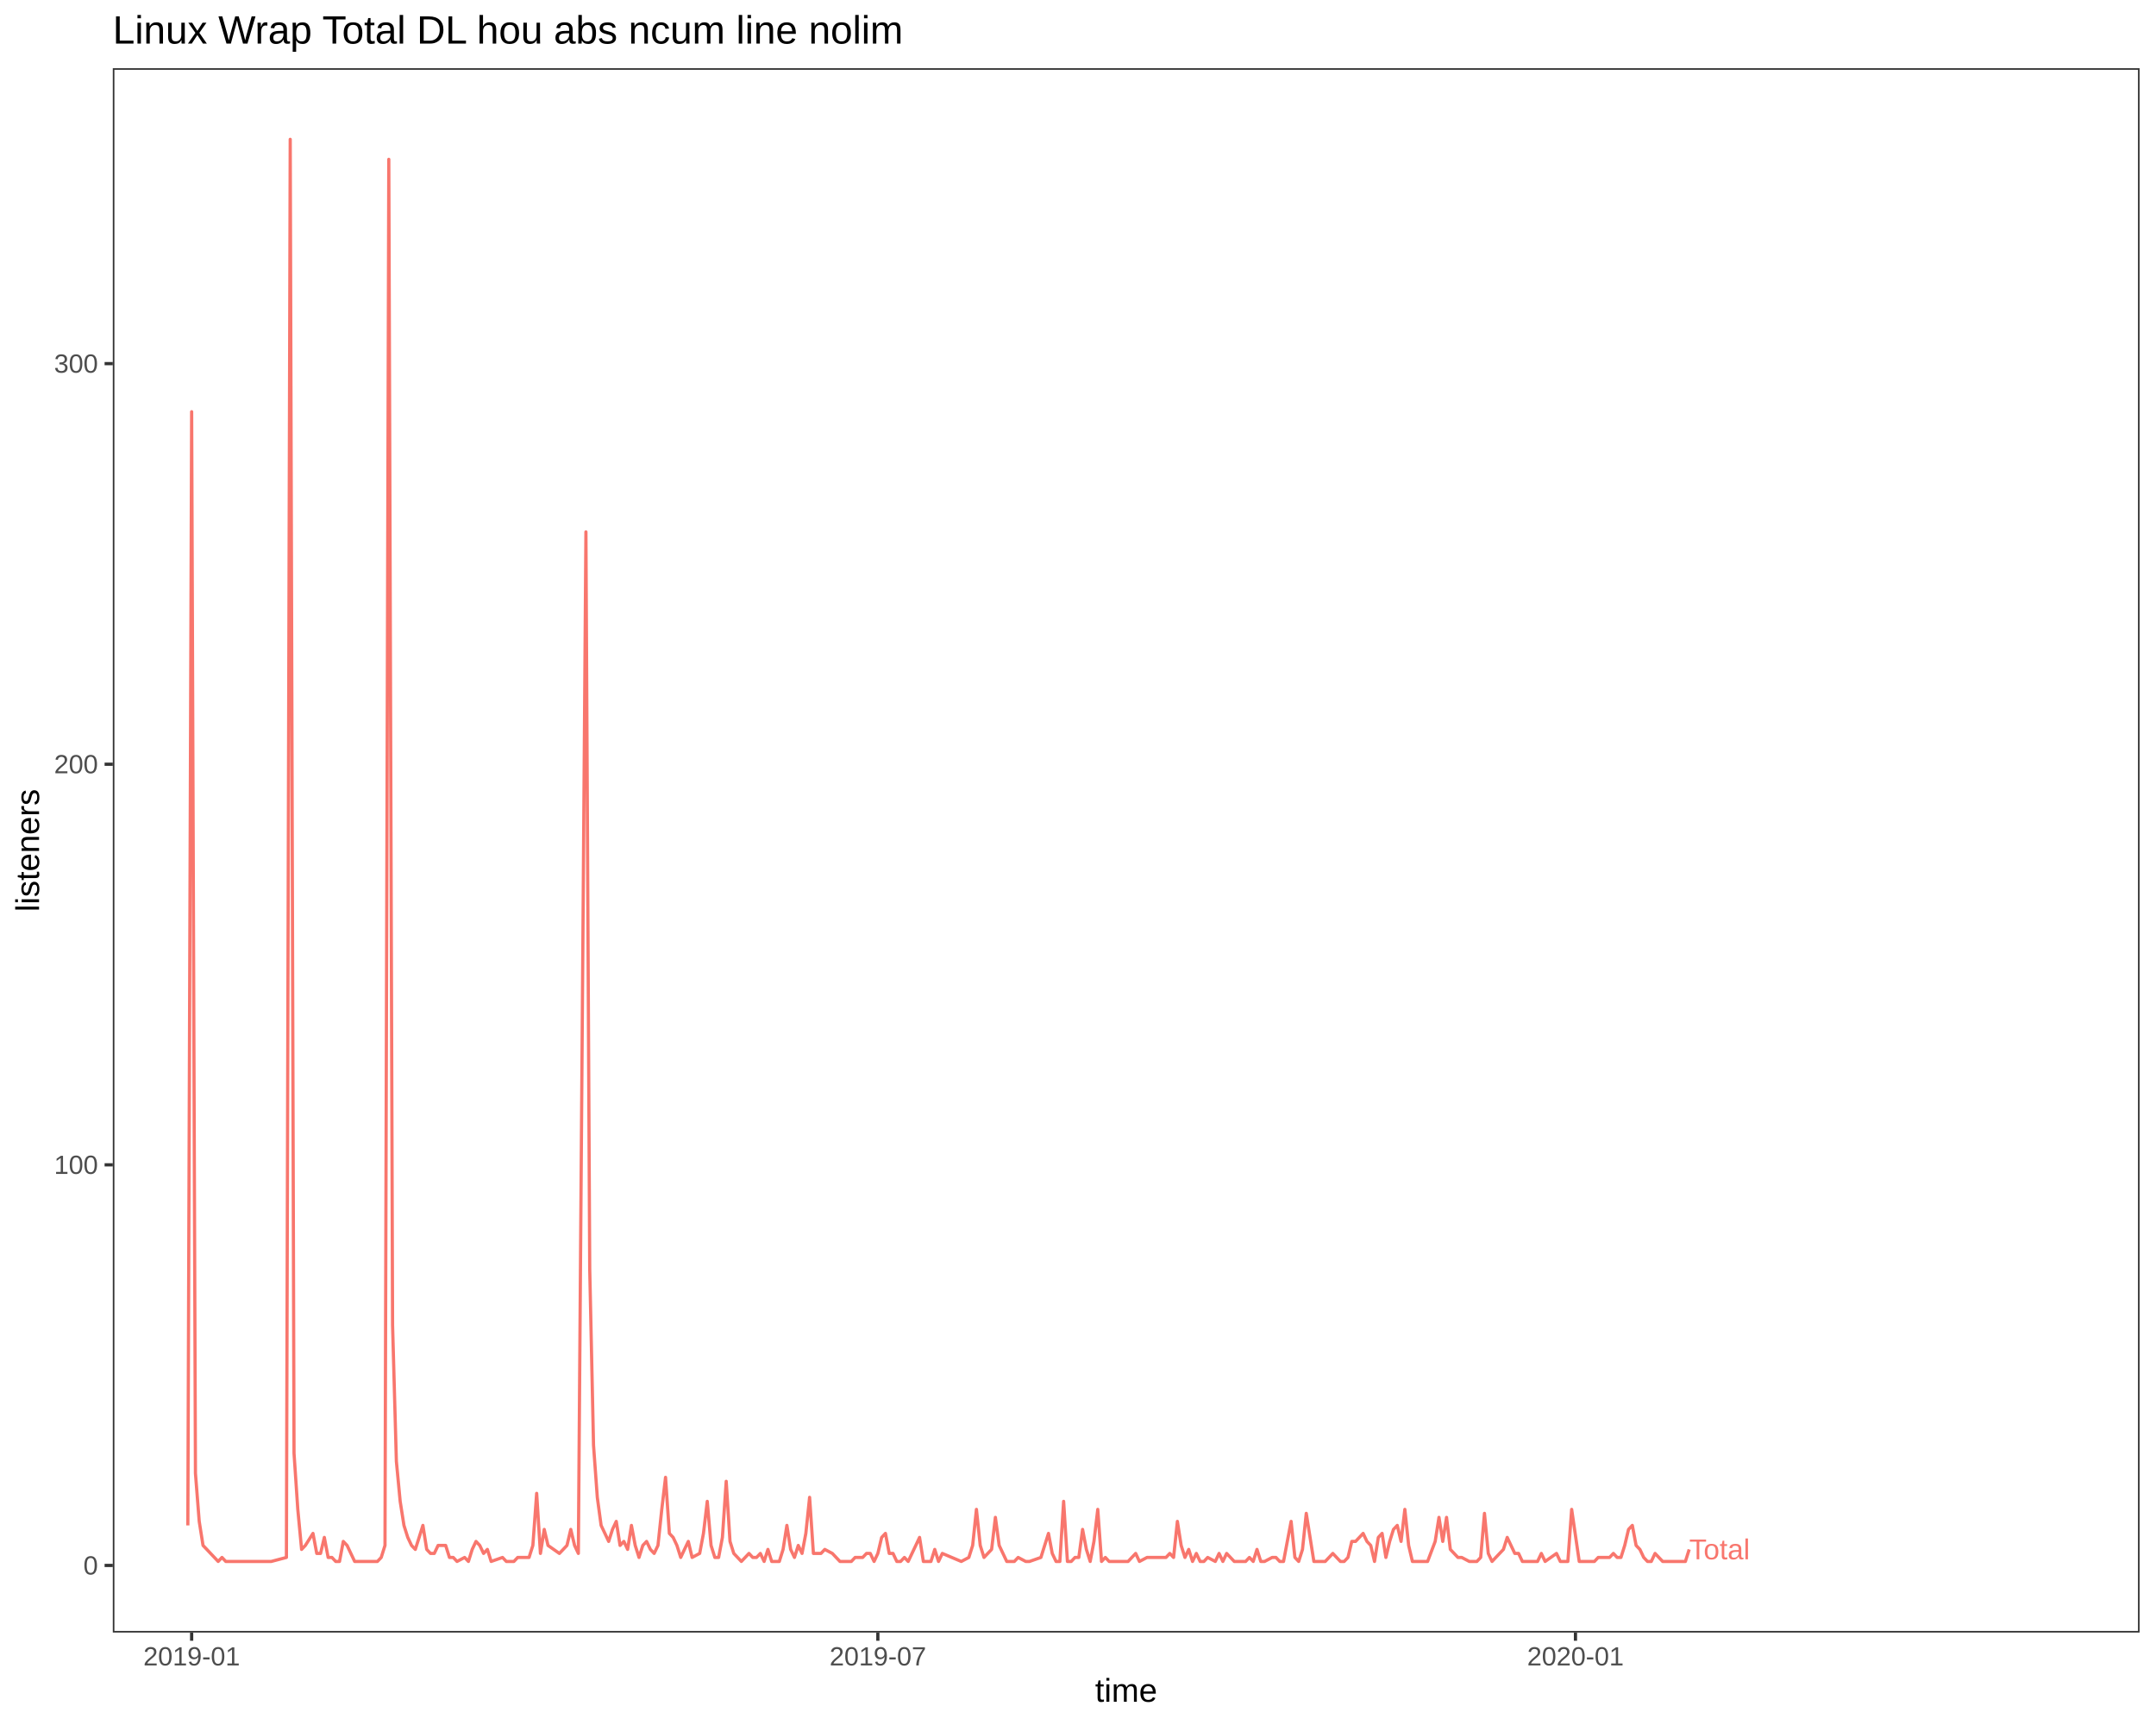
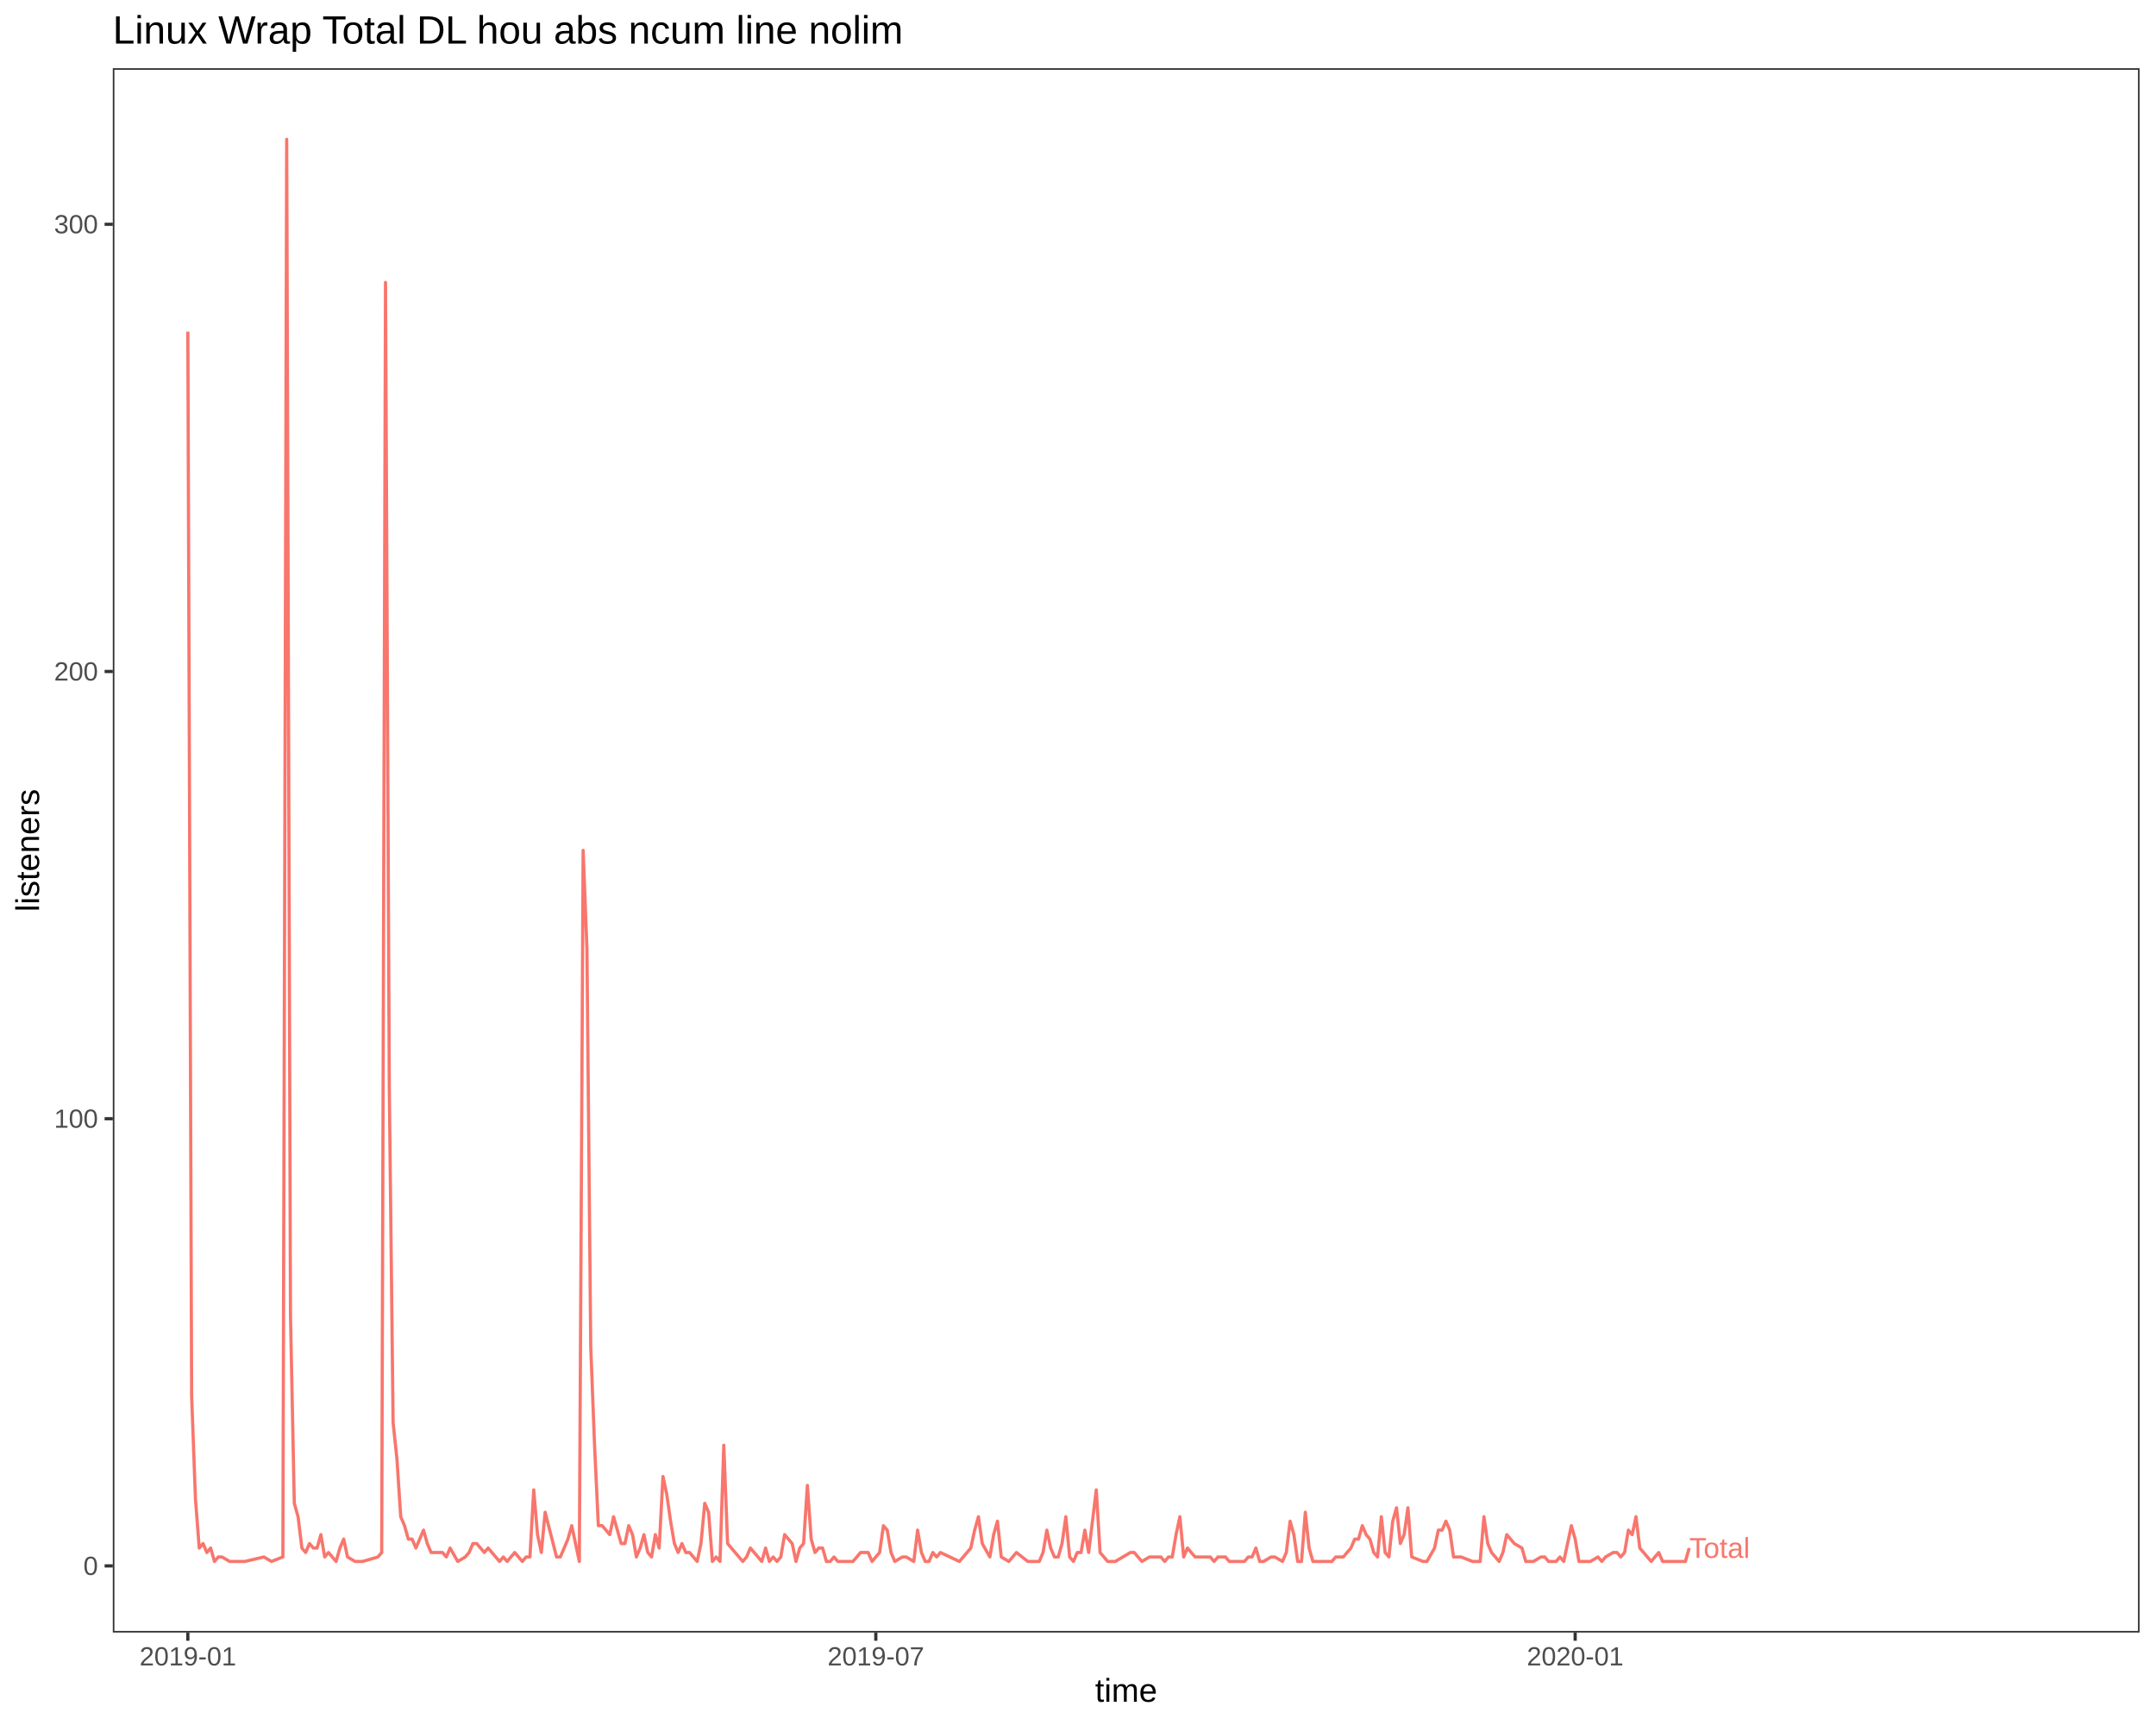
<svg xmlns="http://www.w3.org/2000/svg" viewBox="0 0 720.00 576.00">
  <defs>
    <style type="text/css">
    line, polyline, polygon, path, rect, circle {
      fill: none;
      stroke: #000000;
      stroke-linecap: round;
      stroke-linejoin: round;
      stroke-miterlimit: 10.00;
    }
  </style>
  </defs>
  <rect width="100%" height="100%" style="stroke: none; fill: #FFFFFF;" />
  <rect x="0.00" y="0.00" width="720.00" height="576.00" style="stroke-width: 1.07; stroke: #FFFFFF; fill: #FFFFFF;" />
  <defs>
    <clipPath id="cpMzcuNjd8NzE0LjUyfDU0NS4xM3wyMi43Nw==">
      <rect x="37.67" y="22.77" width="676.85" height="522.36" />
    </clipPath>
  </defs>
  <rect x="37.67" y="22.77" width="676.85" height="522.36" style="stroke-width: 1.07; stroke: none; fill: #FFFFFF;" clip-path="url(#cpMzcuNjd8NzE0LjUyfDU0NS4xM3wyMi43Nw==)" />
-   <polyline points="62.73,509.35 64.00,137.48 65.27,491.96 66.53,508.01 67.80,516.04 69.07,517.37 70.33,518.71 71.60,520.05 72.86,521.39 74.13,520.05 75.40,521.39 76.66,521.39 79.19,521.39 80.46,521.39 81.73,521.39 88.06,521.39 89.32,521.39 90.59,521.39 95.65,520.05 96.92,46.52 98.19,485.27 99.45,504.00 100.72,517.37 101.98,516.04 104.52,512.02 105.78,518.71 107.05,518.71 108.31,513.36 109.58,520.05 110.85,520.05 112.11,521.39 113.38,521.39 114.64,514.70 115.91,516.04 118.44,521.39 120.98,521.39 126.04,521.39 127.31,520.05 128.57,516.04 129.84,53.20 131.10,442.46 132.37,487.95 133.64,501.32 134.90,509.35 136.17,513.36 137.43,516.04 138.70,517.37 139.97,513.36 141.23,509.35 142.50,517.37 143.77,518.71 145.03,518.71 146.30,516.04 148.83,516.04 150.10,520.05 151.36,520.05 152.63,521.39 155.16,520.05 156.43,521.39 157.69,517.37 158.96,514.70 160.22,516.04 161.49,518.71 162.76,517.37 164.02,521.39 167.82,520.05 169.09,521.39 170.35,521.39 171.62,521.39 172.89,520.05 175.42,520.05 176.68,520.05 177.95,516.04 179.22,498.65 180.48,518.71 181.75,510.69 183.01,516.04 186.81,518.71 188.08,517.37 189.34,516.04 190.61,510.69 191.88,516.04 193.14,518.71 195.67,177.61 196.94,423.74 198.21,482.59 199.47,499.98 200.74,509.35 202.01,512.02 203.27,514.70 204.54,510.69 205.80,508.01 207.07,516.04 208.34,514.70 209.60,517.37 210.87,509.35 212.13,516.04 213.40,520.05 214.67,516.04 215.93,514.70 217.20,517.37 218.46,518.71 219.73,516.04 221.00,504.00 222.26,493.30 223.53,512.02 224.80,513.36 226.06,516.04 227.33,520.05 228.59,517.37 229.86,514.70 231.13,520.05 233.66,518.71 234.92,512.02 236.19,501.32 237.46,516.04 238.72,520.05 239.99,520.05 241.25,513.36 242.52,494.63 243.79,514.70 245.05,518.71 246.32,520.05 247.58,521.39 248.85,520.05 250.12,518.71 251.38,520.05 252.65,520.05 253.92,518.71 255.18,521.39 256.45,517.37 257.71,521.39 258.98,521.39 260.25,521.39 261.51,517.37 262.78,509.35 264.04,517.37 265.31,520.05 266.58,516.04 267.84,518.71 269.11,512.02 270.37,499.98 271.64,518.71 272.91,518.71 274.17,518.71 275.44,517.37 277.97,518.71 280.50,521.39 283.04,521.39 284.30,521.39 285.57,520.05 286.83,520.05 288.10,520.05 289.37,518.71 290.63,518.71 291.90,521.39 293.16,518.71 294.43,513.36 295.70,512.02 296.96,518.71 298.23,518.71 299.49,521.39 300.76,521.39 302.03,520.05 303.29,521.39 305.83,516.04 307.09,513.36 308.36,521.39 310.89,521.39 312.16,517.37 313.42,521.39 314.69,518.71 321.02,521.39 323.55,520.05 324.82,516.04 326.08,504.00 327.35,516.04 328.61,520.05 331.15,517.37 332.41,506.67 333.68,516.04 336.21,521.39 338.74,521.39 340.01,520.05 342.54,521.39 343.81,521.39 347.61,520.05 348.87,516.04 350.14,512.02 351.40,518.71 352.67,521.39 353.94,521.39 355.20,501.32 356.47,521.39 357.74,521.39 359.00,520.05 360.27,520.05 361.53,510.69 362.80,517.37 364.07,521.39 365.33,514.70 366.60,504.00 367.86,521.39 369.13,520.05 370.40,521.39 371.66,521.39 376.73,521.39 377.99,520.05 379.26,518.71 380.52,521.39 383.06,520.05 388.12,520.05 389.39,520.05 390.65,518.71 391.92,520.05 393.19,508.01 394.45,516.04 395.72,520.05 396.98,517.37 398.25,521.39 399.52,518.71 400.78,521.39 402.05,521.39 403.31,520.05 405.85,521.39 407.11,518.71 408.38,521.39 409.64,518.71 412.18,521.39 414.71,521.39 415.98,521.39 417.24,520.05 418.51,521.39 419.77,517.37 421.04,521.39 422.31,521.39 424.84,520.05 426.10,520.05 427.37,521.39 428.64,521.39 429.90,514.70 431.17,508.01 432.43,520.05 433.70,521.39 434.97,517.37 436.23,505.33 438.77,521.39 441.30,521.39 442.56,521.39 445.10,518.71 446.36,520.05 447.63,521.39 448.89,521.39 450.16,520.05 451.43,514.70 452.69,514.70 453.96,513.36 455.22,512.02 456.49,514.70 457.76,516.04 459.02,521.39 460.29,513.36 461.55,512.02 462.82,520.05 464.09,514.70 465.35,510.69 466.62,509.35 467.89,514.70 469.15,504.00 470.42,516.04 471.68,521.39 474.22,521.39 476.75,521.39 479.28,514.70 480.55,506.67 481.81,514.70 483.08,506.67 484.34,517.37 486.88,520.05 488.14,520.05 490.68,521.39 493.21,521.39 494.47,520.05 495.74,505.33 497.01,518.71 498.27,521.39 500.80,518.71 502.07,517.37 503.34,513.36 504.60,516.04 505.87,518.71 507.13,518.71 508.40,521.39 509.67,521.39 510.93,521.39 512.20,521.39 513.46,521.39 514.73,518.71 516.00,521.39 519.80,518.71 521.06,521.39 523.59,521.39 524.86,504.00 527.39,521.39 528.66,521.39 531.19,521.39 532.46,521.39 533.72,520.05 534.99,520.05 537.52,520.05 538.79,518.71 540.05,520.05 541.32,520.05 542.58,516.04 543.85,510.69 545.12,509.35 546.38,516.04 547.65,517.37 548.92,520.05 550.18,521.39 551.45,521.39 552.71,518.71 553.98,520.05 555.25,521.39 556.51,521.39 559.04,521.39 561.58,521.39 562.84,521.39 564.11,517.37 " style="stroke-width: 1.07; stroke: #F8766D; stroke-linecap: butt;" clip-path="url(#cpMzcuNjd8NzE0LjUyfDU0NS4xM3wyMi43Nw==)" />
+   <polyline points="62.73,110.73 64.00,466.13 65.27,500.48 66.54,516.91 67.81,515.41 69.08,518.40 70.35,516.91 71.62,521.39 72.89,519.89 74.16,519.89 76.70,521.39 77.97,521.39 80.51,521.39 81.77,521.39 88.12,519.89 90.66,521.39 94.47,519.89 95.74,46.52 97.01,439.26 98.28,501.97 99.54,506.45 100.81,516.91 102.08,518.40 103.35,515.41 104.62,516.91 105.89,516.91 107.16,512.43 108.43,519.89 109.70,518.40 112.24,521.39 113.51,516.91 114.78,513.92 116.05,519.89 118.58,521.39 121.12,521.39 126.20,519.89 127.47,518.40 128.74,94.30 130.01,363.10 131.28,475.09 132.55,487.04 133.82,506.45 135.09,509.44 136.35,513.92 137.62,513.92 138.89,516.91 140.16,513.92 141.43,510.93 142.70,515.41 143.97,518.40 145.24,518.40 146.51,518.40 147.78,518.40 149.05,519.89 150.32,516.91 152.86,521.39 155.39,519.89 156.66,518.40 157.93,515.41 159.20,515.41 160.47,516.91 161.74,518.40 163.01,516.91 166.82,521.39 168.09,519.89 169.36,521.39 171.89,518.40 174.43,521.39 175.70,519.89 176.97,519.89 178.24,497.49 179.51,512.43 180.78,518.40 182.05,504.96 185.86,519.89 187.13,519.89 188.40,516.91 189.66,513.92 190.93,509.44 192.20,515.41 193.47,521.39 194.74,283.95 196.01,316.80 197.28,449.71 198.55,482.56 199.82,509.44 201.09,509.44 202.36,510.93 203.63,512.43 204.90,506.45 206.17,510.93 207.44,515.41 208.70,515.41 209.97,509.44 211.24,512.43 212.51,519.89 213.78,516.91 215.05,512.43 216.32,518.40 217.59,519.89 218.86,512.43 220.13,516.91 221.40,493.01 222.67,498.99 223.94,507.95 225.21,515.41 226.47,518.40 227.74,515.41 229.01,518.40 230.28,518.40 231.55,519.89 232.82,521.39 234.09,515.41 235.36,501.97 236.63,504.96 237.90,521.39 239.17,519.89 240.44,521.39 241.71,482.56 242.98,515.41 244.24,516.91 245.51,518.40 248.05,521.39 249.32,519.89 250.59,516.91 251.86,518.40 253.13,519.89 254.40,521.39 255.67,516.91 256.94,521.39 258.21,519.89 259.48,521.39 260.75,519.89 262.02,512.43 263.28,513.92 264.55,515.41 265.82,521.39 267.09,516.91 268.36,515.41 269.63,496.00 270.90,513.92 272.17,518.40 273.44,516.91 274.71,516.91 275.98,521.39 277.25,521.39 278.52,519.89 279.79,521.39 283.59,521.39 284.86,521.39 286.13,519.89 287.40,518.40 288.67,518.40 289.94,518.40 291.21,521.39 292.48,519.89 293.75,518.40 295.02,509.44 296.29,510.93 297.56,518.40 298.82,521.39 301.36,519.89 302.63,519.89 305.17,521.39 306.44,510.93 307.71,518.40 308.98,521.39 310.25,521.39 311.52,518.40 312.79,519.89 314.06,518.40 320.40,521.39 324.21,516.91 325.48,510.93 326.75,506.45 328.02,515.41 330.56,519.89 331.83,512.43 333.10,507.95 334.37,519.89 336.90,521.39 339.44,518.40 343.25,521.39 344.52,521.39 347.06,521.39 348.33,518.40 349.60,510.93 350.87,516.91 352.14,519.89 353.40,519.89 354.67,515.41 355.94,506.45 357.21,519.89 358.48,521.39 359.75,518.40 361.02,518.40 362.29,510.93 363.56,518.40 366.10,497.49 367.37,518.40 368.64,519.89 369.91,521.39 371.17,521.39 372.44,521.39 377.52,518.40 378.79,518.40 381.33,521.39 383.87,519.89 387.68,519.89 388.95,521.39 390.21,519.89 391.48,519.89 392.75,512.43 394.02,506.45 395.29,519.89 396.56,516.91 399.10,519.89 400.37,519.89 401.64,519.89 404.18,519.89 405.45,521.39 406.72,519.89 407.98,519.89 409.25,519.89 410.52,521.39 411.79,521.39 415.60,521.39 416.87,519.89 418.14,519.89 419.41,516.91 420.68,521.39 421.95,521.39 424.49,519.89 425.75,519.89 428.29,521.39 429.56,518.40 430.83,507.95 432.10,512.43 433.37,521.39 434.64,521.39 435.91,504.96 437.18,516.91 438.45,521.39 440.99,521.39 442.26,521.39 444.79,521.39 446.06,519.89 447.33,519.89 448.60,519.89 451.14,516.91 452.41,513.92 453.68,513.92 454.95,509.44 456.22,512.43 457.49,513.92 458.76,518.40 460.03,519.89 461.30,506.45 462.56,518.40 463.83,519.89 465.10,507.95 466.37,503.47 467.64,515.41 468.91,512.43 470.18,503.47 471.45,519.89 475.26,521.39 476.53,521.39 479.07,516.91 480.33,510.93 481.60,510.93 482.87,507.95 484.14,510.93 485.41,519.89 486.68,519.89 487.95,519.89 491.76,521.39 494.30,521.39 495.57,506.45 496.84,515.41 498.10,518.40 500.64,521.39 501.91,518.40 503.18,512.43 504.45,513.92 505.72,515.41 508.26,516.91 509.53,521.39 510.80,521.39 512.07,521.39 514.61,519.89 515.88,519.89 517.14,521.39 519.68,521.39 520.95,519.89 522.22,521.39 524.76,509.44 526.03,513.92 527.30,521.39 528.57,521.39 531.11,521.39 533.65,519.89 534.91,521.39 536.18,519.89 538.72,518.40 539.99,518.40 541.26,519.89 542.53,518.40 543.80,510.93 545.07,512.43 546.34,506.45 547.61,516.91 548.88,518.40 551.42,521.39 552.68,519.89 553.95,518.40 555.22,521.39 556.49,521.39 557.76,521.39 559.03,521.39 561.57,521.39 562.84,521.39 564.11,516.91 " style="stroke-width: 1.07; stroke: #F8766D; stroke-linecap: butt;" clip-path="url(#cpMzcuNjd8NzE0LjUyfDU0NS4xM3wyMi43Nw==)" />
  <g clip-path="url(#cpMzcuNjd8NzE0LjUyfDU0NS4xM3wyMi43Nw==)">
-     <text x="564.11" y="520.67" style="font-size: 9.60px; fill: #F8766D; font-family: Liberation Sans;" textLength="20.25px" lengthAdjust="spacingAndGlyphs">Total</text>
+     <text x="564.11" y="520.20" style="font-size: 9.60px; fill: #F8766D; font-family: Liberation Sans;" textLength="20.25px" lengthAdjust="spacingAndGlyphs">Total</text>
  </g>
  <rect x="37.67" y="22.77" width="676.85" height="522.36" style="stroke-width: 1.07; stroke: #333333;" clip-path="url(#cpMzcuNjd8NzE0LjUyfDU0NS4xM3wyMi43Nw==)" />
  <defs>
    <clipPath id="cpMC4wMHw3MjAuMDB8NTc2LjAwfDAuMDA=">
      <rect x="0.00" y="0.00" width="720.00" height="576.00" />
    </clipPath>
  </defs>
  <g clip-path="url(#cpMC4wMHw3MjAuMDB8NTc2LjAwfDAuMDA=)">
-     <text x="27.84" y="525.75" style="font-size: 8.80px; fill: #4D4D4D; font-family: Liberation Sans;" textLength="4.89px" lengthAdjust="spacingAndGlyphs">0</text>
+     <text x="27.84" y="525.90" style="font-size: 8.80px; fill: #4D4D4D; font-family: Liberation Sans;" textLength="4.89px" lengthAdjust="spacingAndGlyphs">0</text>
  </g>
  <g clip-path="url(#cpMC4wMHw3MjAuMDB8NTc2LjAwfDAuMDA=)">
-     <text x="18.06" y="391.98" style="font-size: 8.80px; fill: #4D4D4D; font-family: Liberation Sans;" textLength="14.67px" lengthAdjust="spacingAndGlyphs">100</text>
+     <text x="18.06" y="376.57" style="font-size: 8.80px; fill: #4D4D4D; font-family: Liberation Sans;" textLength="14.67px" lengthAdjust="spacingAndGlyphs">100</text>
  </g>
  <g clip-path="url(#cpMC4wMHw3MjAuMDB8NTc2LjAwfDAuMDA=)">
-     <text x="18.06" y="258.21" style="font-size: 8.80px; fill: #4D4D4D; font-family: Liberation Sans;" textLength="14.67px" lengthAdjust="spacingAndGlyphs">200</text>
+     <text x="18.06" y="227.24" style="font-size: 8.80px; fill: #4D4D4D; font-family: Liberation Sans;" textLength="14.67px" lengthAdjust="spacingAndGlyphs">200</text>
  </g>
  <g clip-path="url(#cpMC4wMHw3MjAuMDB8NTc2LjAwfDAuMDA=)">
-     <text x="18.06" y="124.45" style="font-size: 8.80px; fill: #4D4D4D; font-family: Liberation Sans;" textLength="14.67px" lengthAdjust="spacingAndGlyphs">300</text>
+     <text x="18.06" y="77.91" style="font-size: 8.80px; fill: #4D4D4D; font-family: Liberation Sans;" textLength="14.67px" lengthAdjust="spacingAndGlyphs">300</text>
  </g>
-   <polyline points="34.93,522.72 37.67,522.72 " style="stroke-width: 1.07; stroke: #333333; stroke-linecap: butt;" clip-path="url(#cpMC4wMHw3MjAuMDB8NTc2LjAwfDAuMDA=)" />
-   <polyline points="34.93,388.96 37.67,388.96 " style="stroke-width: 1.07; stroke: #333333; stroke-linecap: butt;" clip-path="url(#cpMC4wMHw3MjAuMDB8NTc2LjAwfDAuMDA=)" />
-   <polyline points="34.93,255.19 37.67,255.19 " style="stroke-width: 1.07; stroke: #333333; stroke-linecap: butt;" clip-path="url(#cpMC4wMHw3MjAuMDB8NTc2LjAwfDAuMDA=)" />
-   <polyline points="34.93,121.42 37.67,121.42 " style="stroke-width: 1.07; stroke: #333333; stroke-linecap: butt;" clip-path="url(#cpMC4wMHw3MjAuMDB8NTc2LjAwfDAuMDA=)" />
-   <polyline points="64.00,547.87 64.00,545.13 " style="stroke-width: 1.07; stroke: #333333; stroke-linecap: butt;" clip-path="url(#cpMC4wMHw3MjAuMDB8NTc2LjAwfDAuMDA=)" />
-   <polyline points="293.16,547.87 293.16,545.13 " style="stroke-width: 1.07; stroke: #333333; stroke-linecap: butt;" clip-path="url(#cpMC4wMHw3MjAuMDB8NTc2LjAwfDAuMDA=)" />
-   <polyline points="526.13,547.87 526.13,545.13 " style="stroke-width: 1.07; stroke: #333333; stroke-linecap: butt;" clip-path="url(#cpMC4wMHw3MjAuMDB8NTc2LjAwfDAuMDA=)" />
+   <polyline points="34.93,522.88 37.67,522.88 " style="stroke-width: 1.07; stroke: #333333; stroke-linecap: butt;" clip-path="url(#cpMC4wMHw3MjAuMDB8NTc2LjAwfDAuMDA=)" />
+   <polyline points="34.93,373.55 37.67,373.55 " style="stroke-width: 1.07; stroke: #333333; stroke-linecap: butt;" clip-path="url(#cpMC4wMHw3MjAuMDB8NTc2LjAwfDAuMDA=)" />
+   <polyline points="34.93,224.22 37.67,224.22 " style="stroke-width: 1.07; stroke: #333333; stroke-linecap: butt;" clip-path="url(#cpMC4wMHw3MjAuMDB8NTc2LjAwfDAuMDA=)" />
+   <polyline points="34.93,74.89 37.67,74.89 " style="stroke-width: 1.07; stroke: #333333; stroke-linecap: butt;" clip-path="url(#cpMC4wMHw3MjAuMDB8NTc2LjAwfDAuMDA=)" />
+   <polyline points="62.73,547.87 62.73,545.13 " style="stroke-width: 1.07; stroke: #333333; stroke-linecap: butt;" clip-path="url(#cpMC4wMHw3MjAuMDB8NTc2LjAwfDAuMDA=)" />
+   <polyline points="292.48,547.87 292.48,545.13 " style="stroke-width: 1.07; stroke: #333333; stroke-linecap: butt;" clip-path="url(#cpMC4wMHw3MjAuMDB8NTc2LjAwfDAuMDA=)" />
+   <polyline points="526.03,547.87 526.03,545.13 " style="stroke-width: 1.07; stroke: #333333; stroke-linecap: butt;" clip-path="url(#cpMC4wMHw3MjAuMDB8NTc2LjAwfDAuMDA=)" />
  <g clip-path="url(#cpMC4wMHw3MjAuMDB8NTc2LjAwfDAuMDA=)">
-     <text x="47.87" y="556.11" style="font-size: 8.80px; fill: #4D4D4D; font-family: Liberation Sans;" textLength="32.27px" lengthAdjust="spacingAndGlyphs">2019-01</text>
+     <text x="46.60" y="556.11" style="font-size: 8.80px; fill: #4D4D4D; font-family: Liberation Sans;" textLength="32.27px" lengthAdjust="spacingAndGlyphs">2019-01</text>
  </g>
  <g clip-path="url(#cpMC4wMHw3MjAuMDB8NTc2LjAwfDAuMDA=)">
-     <text x="277.03" y="556.11" style="font-size: 8.80px; fill: #4D4D4D; font-family: Liberation Sans;" textLength="32.27px" lengthAdjust="spacingAndGlyphs">2019-07</text>
+     <text x="276.35" y="556.11" style="font-size: 8.80px; fill: #4D4D4D; font-family: Liberation Sans;" textLength="32.27px" lengthAdjust="spacingAndGlyphs">2019-07</text>
  </g>
  <g clip-path="url(#cpMC4wMHw3MjAuMDB8NTc2LjAwfDAuMDA=)">
-     <text x="509.99" y="556.11" style="font-size: 8.80px; fill: #4D4D4D; font-family: Liberation Sans;" textLength="32.27px" lengthAdjust="spacingAndGlyphs">2020-01</text>
+     <text x="509.90" y="556.11" style="font-size: 8.80px; fill: #4D4D4D; font-family: Liberation Sans;" textLength="32.27px" lengthAdjust="spacingAndGlyphs">2020-01</text>
  </g>
  <g clip-path="url(#cpMC4wMHw3MjAuMDB8NTc2LjAwfDAuMDA=)">
    <text x="365.70" y="568.24" style="font-size: 11.00px; font-family: Liberation Sans;" textLength="20.78px" lengthAdjust="spacingAndGlyphs">time</text>
  </g>
  <g clip-path="url(#cpMC4wMHw3MjAuMDB8NTc2LjAwfDAuMDA=)">
    <text transform="translate(13.04,304.44) rotate(-90)" style="font-size: 11.00px; font-family: Liberation Sans;" textLength="40.97px" lengthAdjust="spacingAndGlyphs">listeners</text>
  </g>
  <g clip-path="url(#cpMC4wMHw3MjAuMDB8NTc2LjAwfDAuMDA=)">
    <text x="37.67" y="14.56" style="font-size: 13.20px; font-family: Liberation Sans;" textLength="263.53px" lengthAdjust="spacingAndGlyphs">Linux Wrap Total DL hou abs ncum line nolim</text>
  </g>
</svg>
